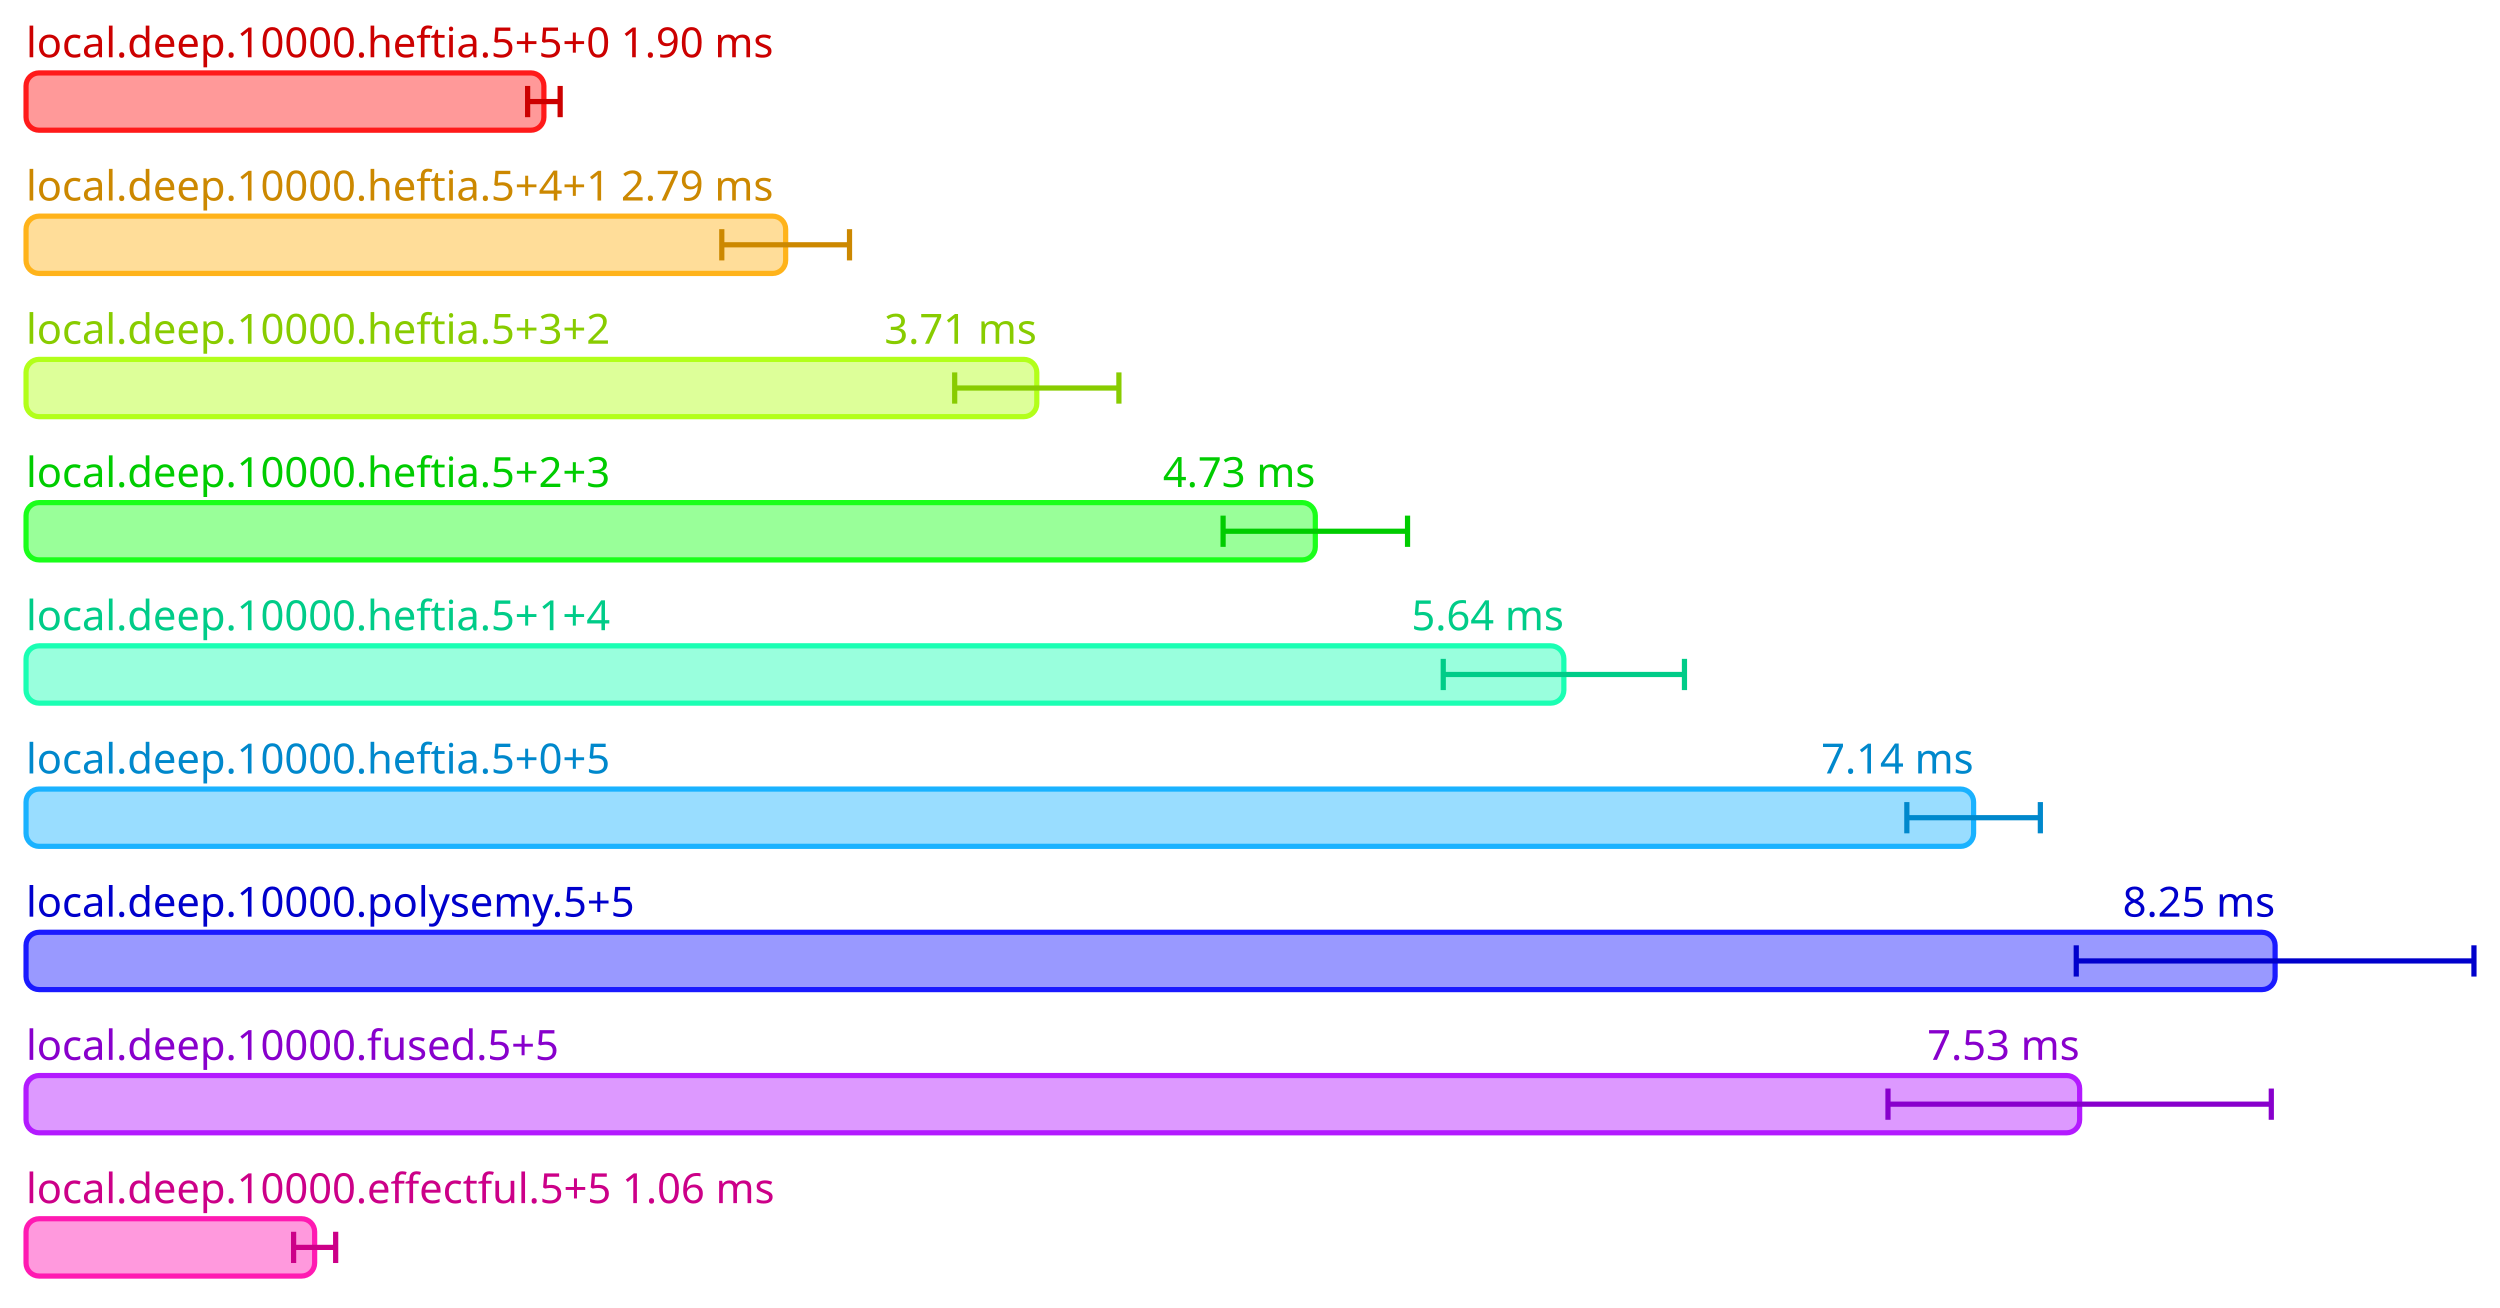
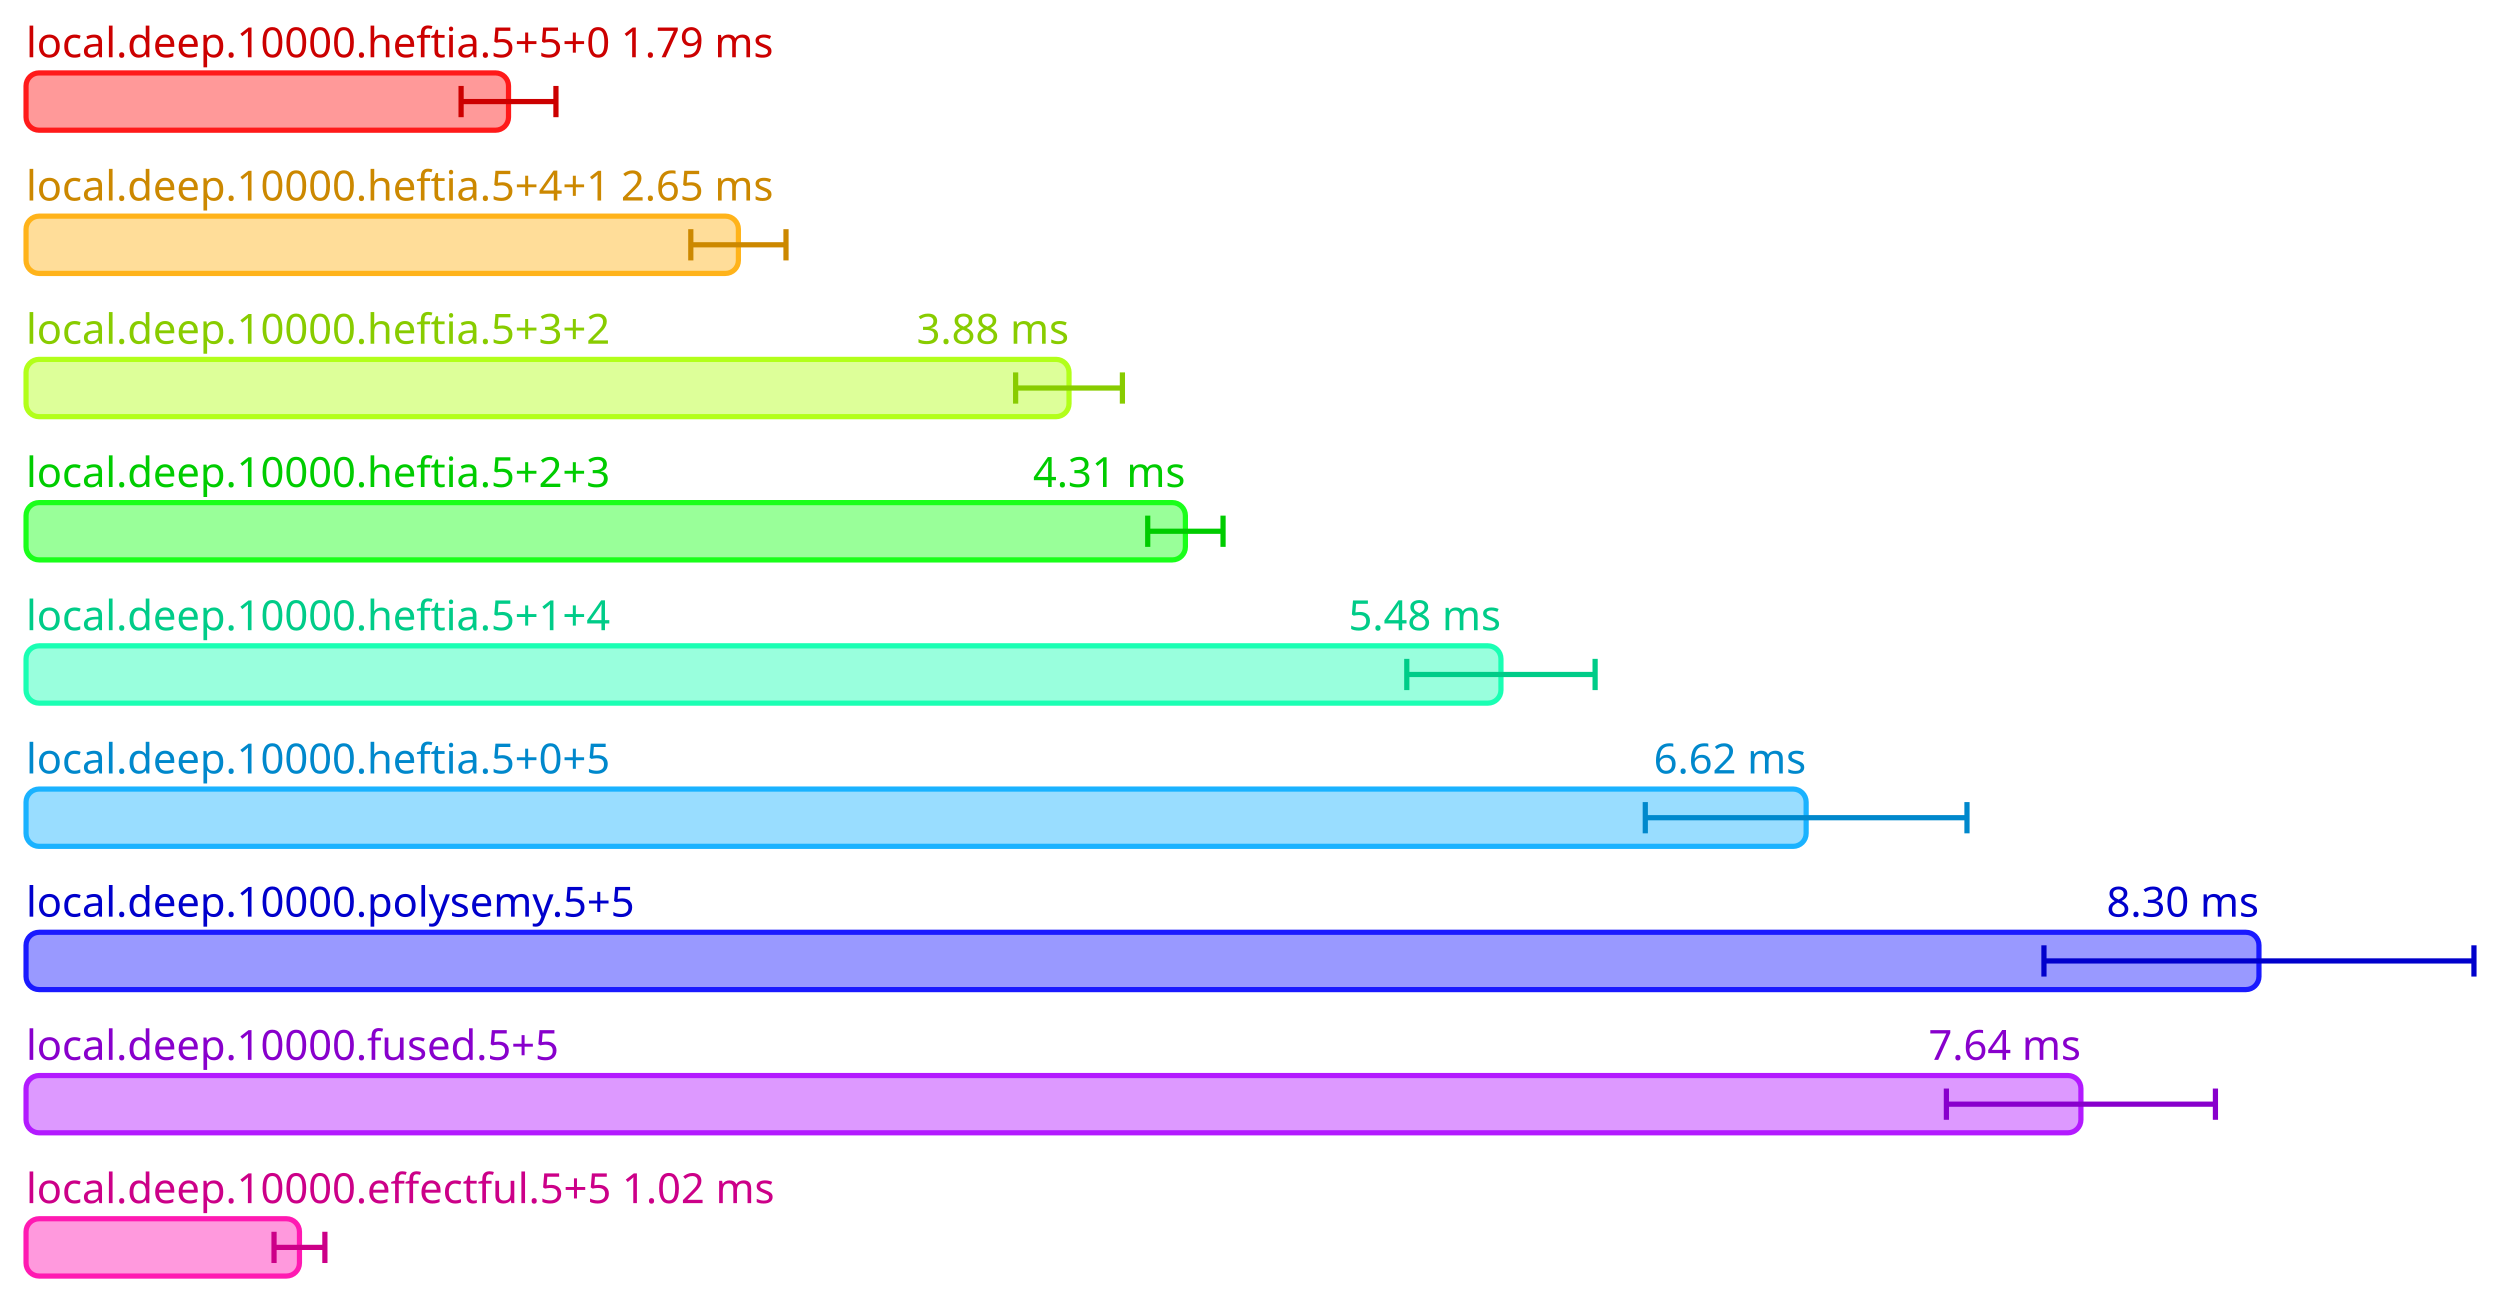
<svg xmlns="http://www.w3.org/2000/svg" height="502" width="960.0" font-size="16" font-family="sans-serif" stroke-width="2">
  <g transform="translate(10.0 0)">
-     <text fill="hsl(0, 100%, 40%)" y="22">local.deep.10000.heftia.5+5+0 1.90 ms</text>
+     <text fill="hsl(0, 100%, 40%)" y="22">local.deep.10000.heftia.5+5+0 1.79 ms</text>
    <g>
-       <rect y="28" rx="5" height="22" width="198.854" fill="hsl(0, 100%, 80%)" stroke="hsl(0, 100%, 55%)" />
+       <rect y="28" rx="5" height="22" width="185.27" fill="hsl(0, 100%, 80%)" stroke="hsl(0, 100%, 55%)" />
      <g stroke="hsl(0, 100%, 40%)">
-         <line x1="192.608" x2="205.099" y1="39" y2="39" />
-         <line x1="192.608" x2="192.608" y1="33" y2="45" />
-         <line x1="205.099" x2="205.099" y1="33" y2="45" />
+         <line x1="167.058" x2="203.482" y1="39" y2="39" />
+         <line x1="167.058" x2="167.058" y1="33" y2="45" />
+         <line x1="203.482" x2="203.482" y1="33" y2="45" />
      </g>
    </g>
-     <text fill="hsl(40, 100%, 40%)" y="77">local.deep.10000.heftia.5+4+1 2.79 ms</text>
+     <text fill="hsl(40, 100%, 40%)" y="77">local.deep.10000.heftia.5+4+1 2.65 ms</text>
    <g>
-       <rect y="83" rx="5" height="22" width="291.691" fill="hsl(40, 100%, 80%)" stroke="hsl(40, 100%, 55%)" />
+       <rect y="83" rx="5" height="22" width="273.545" fill="hsl(40, 100%, 80%)" stroke="hsl(40, 100%, 55%)" />
      <g stroke="hsl(40, 100%, 40%)">
-         <line x1="267.168" x2="316.214" y1="94" y2="94" />
-         <line x1="267.168" x2="267.168" y1="88" y2="100" />
-         <line x1="316.214" x2="316.214" y1="88" y2="100" />
+         <line x1="255.267" x2="291.822" y1="94" y2="94" />
+         <line x1="255.267" x2="255.267" y1="88" y2="100" />
+         <line x1="291.822" x2="291.822" y1="88" y2="100" />
      </g>
    </g>
    <g fill="hsl(80, 100%, 40%)">
      <text y="132">local.deep.10000.heftia.5+3+2</text>
-       <text y="132" x="388.129" text-anchor="end">3.71 ms</text>
+       <text y="132" x="400.504" text-anchor="end">3.88 ms</text>
    </g>
    <g>
-       <rect y="138" rx="5" height="22" width="388.129" fill="hsl(80, 100%, 80%)" stroke="hsl(80, 100%, 55%)" />
+       <rect y="138" rx="5" height="22" width="400.504" fill="hsl(80, 100%, 80%)" stroke="hsl(80, 100%, 55%)" />
      <g stroke="hsl(80, 100%, 40%)">
-         <line x1="356.6" x2="419.659" y1="149" y2="149" />
-         <line x1="356.6" x2="356.6" y1="143" y2="155" />
-         <line x1="419.659" x2="419.659" y1="143" y2="155" />
+         <line x1="380.003" x2="421.004" y1="149" y2="149" />
+         <line x1="380.003" x2="380.003" y1="143" y2="155" />
+         <line x1="421.004" x2="421.004" y1="143" y2="155" />
      </g>
    </g>
    <g fill="hsl(120, 100%, 40%)">
      <text y="187">local.deep.10000.heftia.5+2+3</text>
-       <text y="187" x="495.08" text-anchor="end">4.73 ms</text>
+       <text y="187" x="445.188" text-anchor="end">4.31 ms</text>
    </g>
    <g>
-       <rect y="193" rx="5" height="22" width="495.08" fill="hsl(120, 100%, 80%)" stroke="hsl(120, 100%, 55%)" />
+       <rect y="193" rx="5" height="22" width="445.188" fill="hsl(120, 100%, 80%)" stroke="hsl(120, 100%, 55%)" />
      <g stroke="hsl(120, 100%, 40%)">
-         <line x1="459.666" x2="530.495" y1="204" y2="204" />
-         <line x1="459.666" x2="459.666" y1="198" y2="210" />
-         <line x1="530.495" x2="530.495" y1="198" y2="210" />
+         <line x1="430.726" x2="459.65" y1="204" y2="204" />
+         <line x1="430.726" x2="430.726" y1="198" y2="210" />
+         <line x1="459.65" x2="459.65" y1="198" y2="210" />
      </g>
    </g>
    <g fill="hsl(160, 100%, 40%)">
      <text y="242">local.deep.10000.heftia.5+1+4</text>
-       <text y="242" x="590.52" text-anchor="end">5.64 ms</text>
+       <text y="242" x="566.364" text-anchor="end">5.48 ms</text>
    </g>
    <g>
-       <rect y="248" rx="5" height="22" width="590.52" fill="hsl(160, 100%, 80%)" stroke="hsl(160, 100%, 55%)" />
+       <rect y="248" rx="5" height="22" width="566.364" fill="hsl(160, 100%, 80%)" stroke="hsl(160, 100%, 55%)" />
      <g stroke="hsl(160, 100%, 40%)">
-         <line x1="544.207" x2="636.834" y1="259" y2="259" />
-         <line x1="544.207" x2="544.207" y1="253" y2="265" />
-         <line x1="636.834" x2="636.834" y1="253" y2="265" />
+         <line x1="530.205" x2="602.523" y1="259" y2="259" />
+         <line x1="530.205" x2="530.205" y1="253" y2="265" />
+         <line x1="602.523" x2="602.523" y1="253" y2="265" />
      </g>
    </g>
    <g fill="hsl(200, 100%, 40%)">
      <text y="297">local.deep.10000.heftia.5+0+5</text>
-       <text y="297" x="747.86" text-anchor="end">7.14 ms</text>
+       <text y="297" x="683.556" text-anchor="end">6.62 ms</text>
    </g>
    <g>
-       <rect y="303" rx="5" height="22" width="747.86" fill="hsl(200, 100%, 80%)" stroke="hsl(200, 100%, 55%)" />
+       <rect y="303" rx="5" height="22" width="683.556" fill="hsl(200, 100%, 80%)" stroke="hsl(200, 100%, 55%)" />
      <g stroke="hsl(200, 100%, 40%)">
-         <line x1="722.228" x2="773.493" y1="314" y2="314" />
-         <line x1="722.228" x2="722.228" y1="308" y2="320" />
-         <line x1="773.493" x2="773.493" y1="308" y2="320" />
+         <line x1="621.791" x2="745.322" y1="314" y2="314" />
+         <line x1="621.791" x2="621.791" y1="308" y2="320" />
+         <line x1="745.322" x2="745.322" y1="308" y2="320" />
      </g>
    </g>
    <g fill="hsl(240, 100%, 40%)">
      <text y="352">local.deep.10000.polysemy.5+5</text>
-       <text y="352" x="863.64" text-anchor="end">8.25 ms</text>
+       <text y="352" x="857.439" text-anchor="end">8.30 ms</text>
    </g>
    <g>
-       <rect y="358" rx="5" height="22" width="863.64" fill="hsl(240, 100%, 80%)" stroke="hsl(240, 100%, 55%)" />
+       <rect y="358" rx="5" height="22" width="857.439" fill="hsl(240, 100%, 80%)" stroke="hsl(240, 100%, 55%)" />
      <g stroke="hsl(240, 100%, 40%)">
-         <line x1="787.28" x2="940.0" y1="369" y2="369" />
-         <line x1="787.28" x2="787.28" y1="363" y2="375" />
+         <line x1="774.879" x2="940.0" y1="369" y2="369" />
+         <line x1="774.879" x2="774.879" y1="363" y2="375" />
        <line x1="940.0" x2="940.0" y1="363" y2="375" />
      </g>
    </g>
    <g fill="hsl(280, 100%, 40%)">
      <text y="407">local.deep.10000.fused.5+5</text>
-       <text y="407" x="788.582" text-anchor="end">7.53 ms</text>
+       <text y="407" x="789.068" text-anchor="end">7.64 ms</text>
    </g>
    <g>
-       <rect y="413" rx="5" height="22" width="788.582" fill="hsl(280, 100%, 80%)" stroke="hsl(280, 100%, 55%)" />
+       <rect y="413" rx="5" height="22" width="789.068" fill="hsl(280, 100%, 80%)" stroke="hsl(280, 100%, 55%)" />
      <g stroke="hsl(280, 100%, 40%)">
-         <line x1="714.986" x2="862.178" y1="424" y2="424" />
-         <line x1="714.986" x2="714.986" y1="418" y2="430" />
-         <line x1="862.178" x2="862.178" y1="418" y2="430" />
+         <line x1="737.41" x2="840.726" y1="424" y2="424" />
+         <line x1="737.41" x2="737.41" y1="418" y2="430" />
+         <line x1="840.726" x2="840.726" y1="418" y2="430" />
      </g>
    </g>
-     <text fill="hsl(320, 100%, 40%)" y="462">local.deep.10000.effectful.5+5 1.06 ms</text>
+     <text fill="hsl(320, 100%, 40%)" y="462">local.deep.10000.effectful.5+5 1.02 ms</text>
    <g>
-       <rect y="468" rx="5" height="22" width="110.819" fill="hsl(320, 100%, 80%)" stroke="hsl(320, 100%, 55%)" />
+       <rect y="468" rx="5" height="22" width="104.991" fill="hsl(320, 100%, 80%)" stroke="hsl(320, 100%, 55%)" />
      <g stroke="hsl(320, 100%, 40%)">
-         <line x1="102.745" x2="118.893" y1="479" y2="479" />
-         <line x1="102.745" x2="102.745" y1="473" y2="485" />
-         <line x1="118.893" x2="118.893" y1="473" y2="485" />
+         <line x1="95.229" x2="114.754" y1="479" y2="479" />
+         <line x1="95.229" x2="95.229" y1="473" y2="485" />
+         <line x1="114.754" x2="114.754" y1="473" y2="485" />
      </g>
    </g>
  </g>
</svg>
